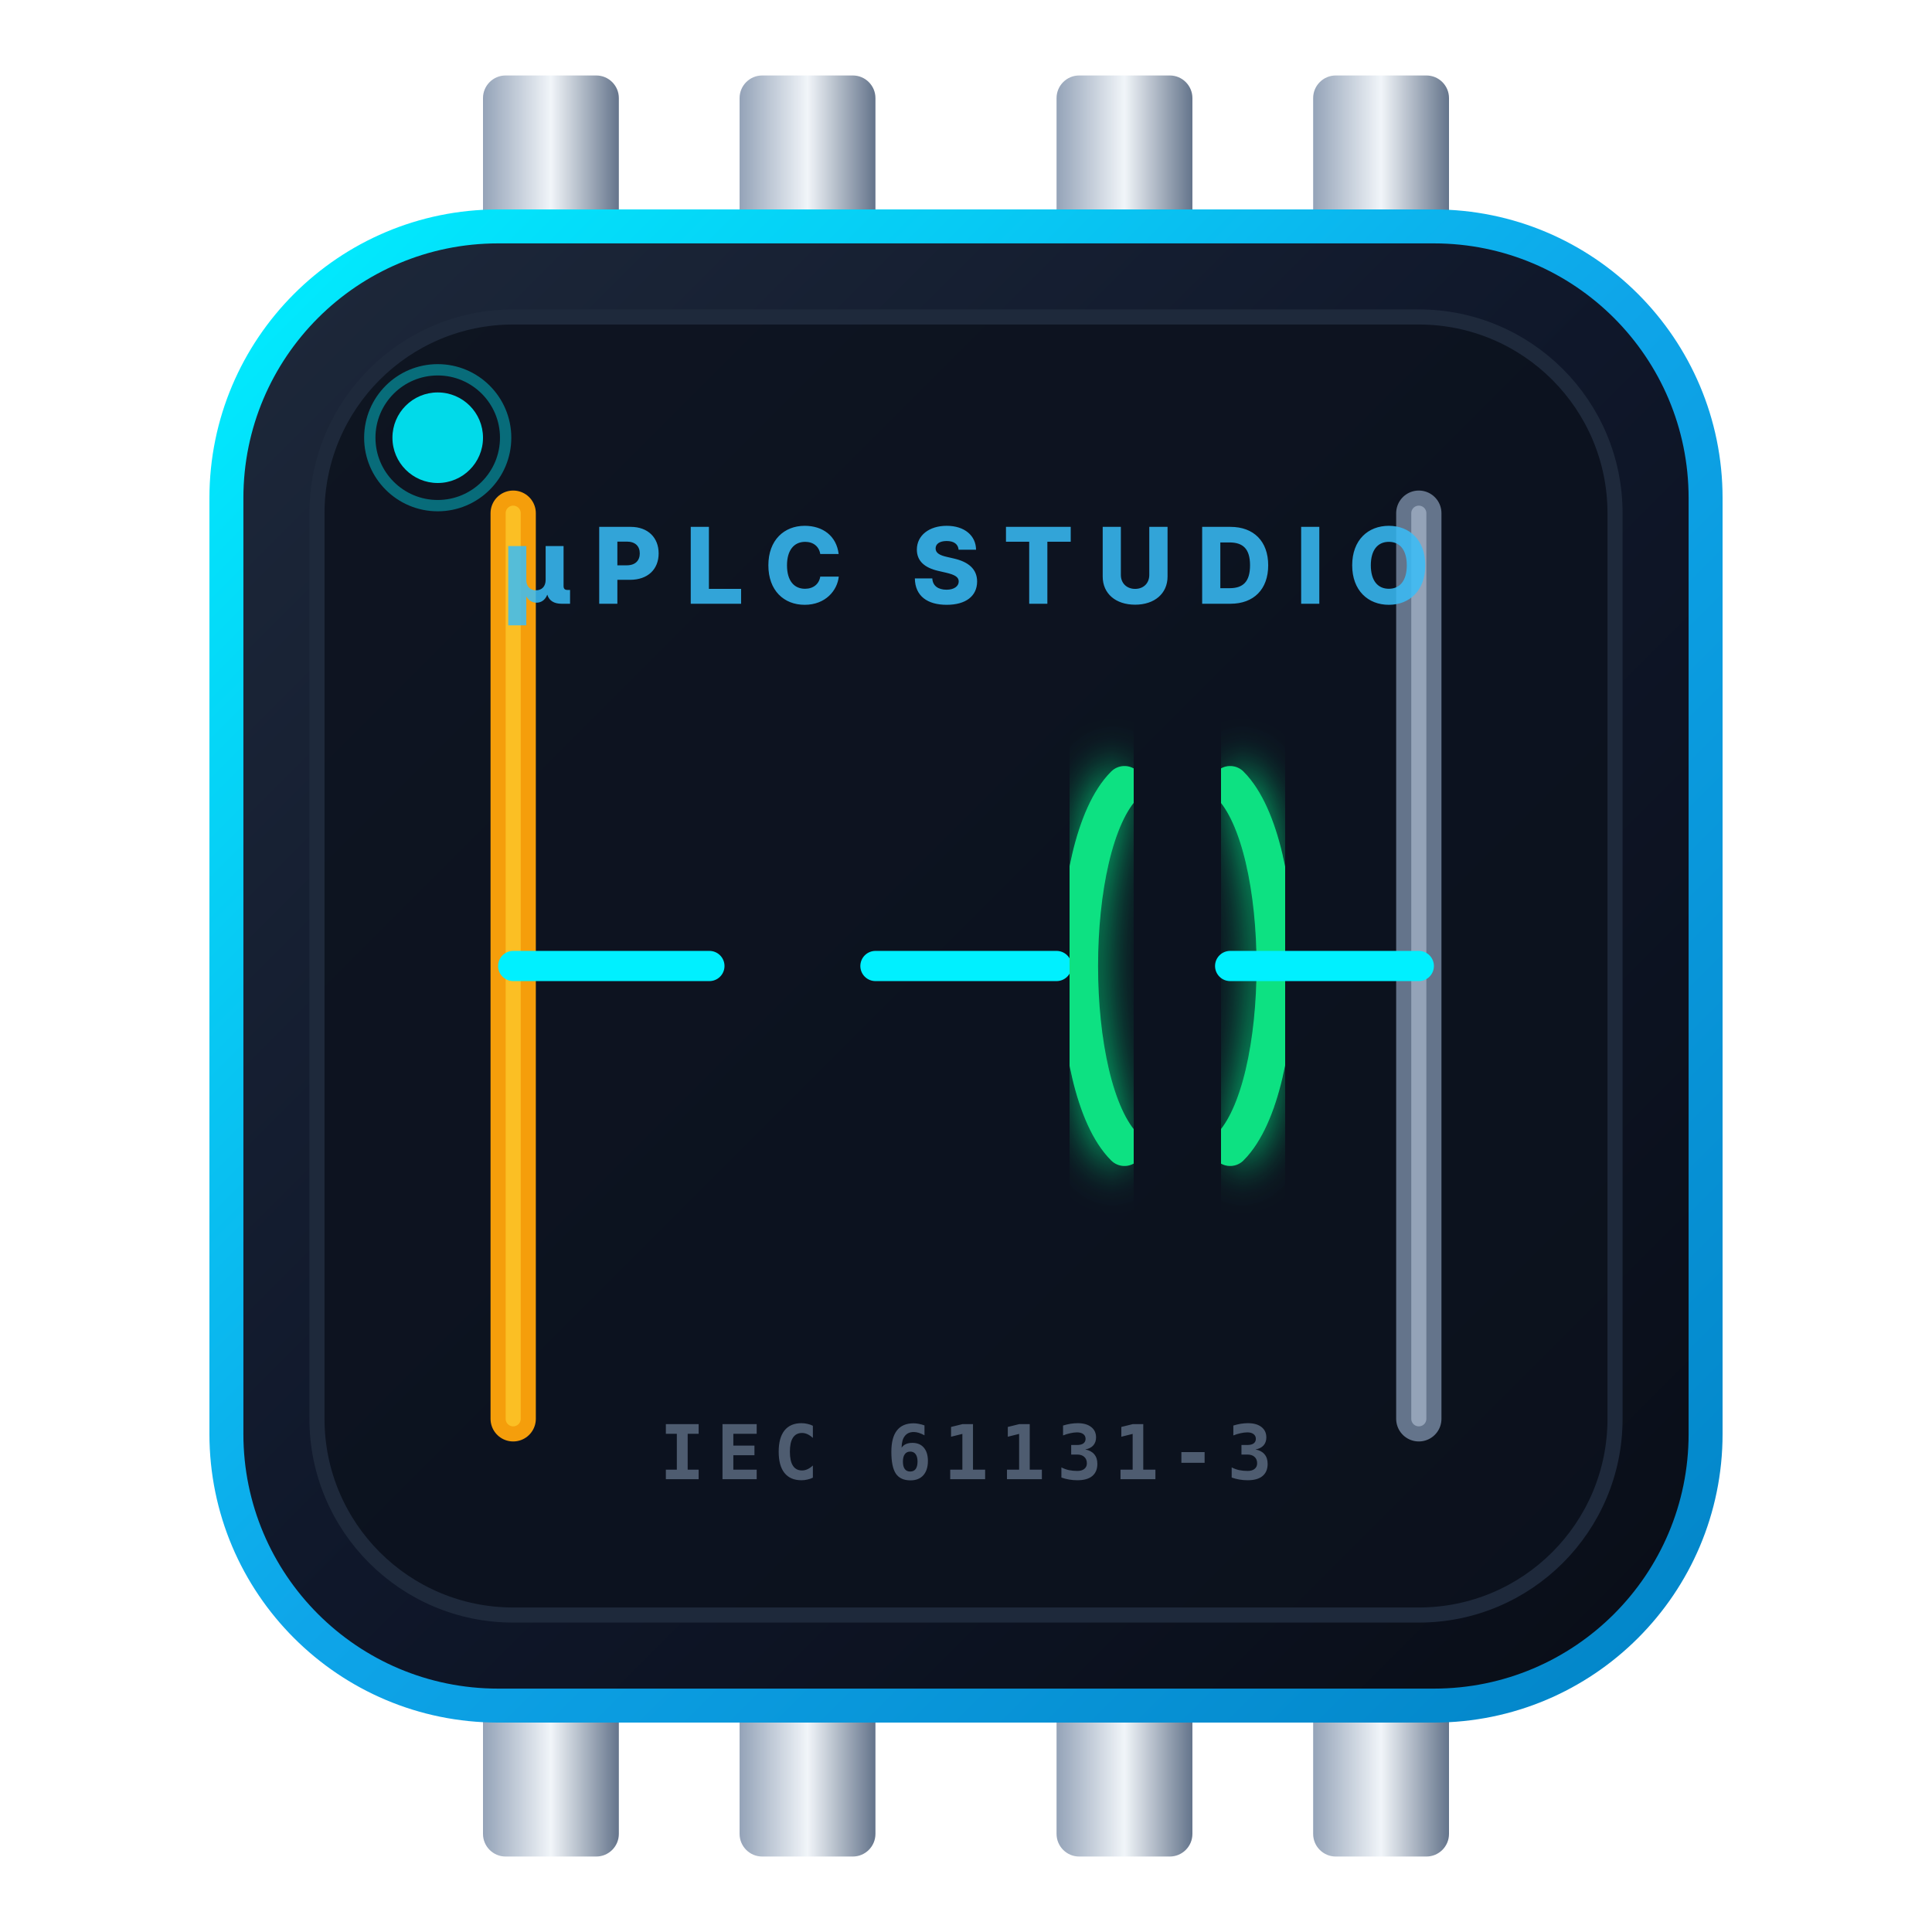
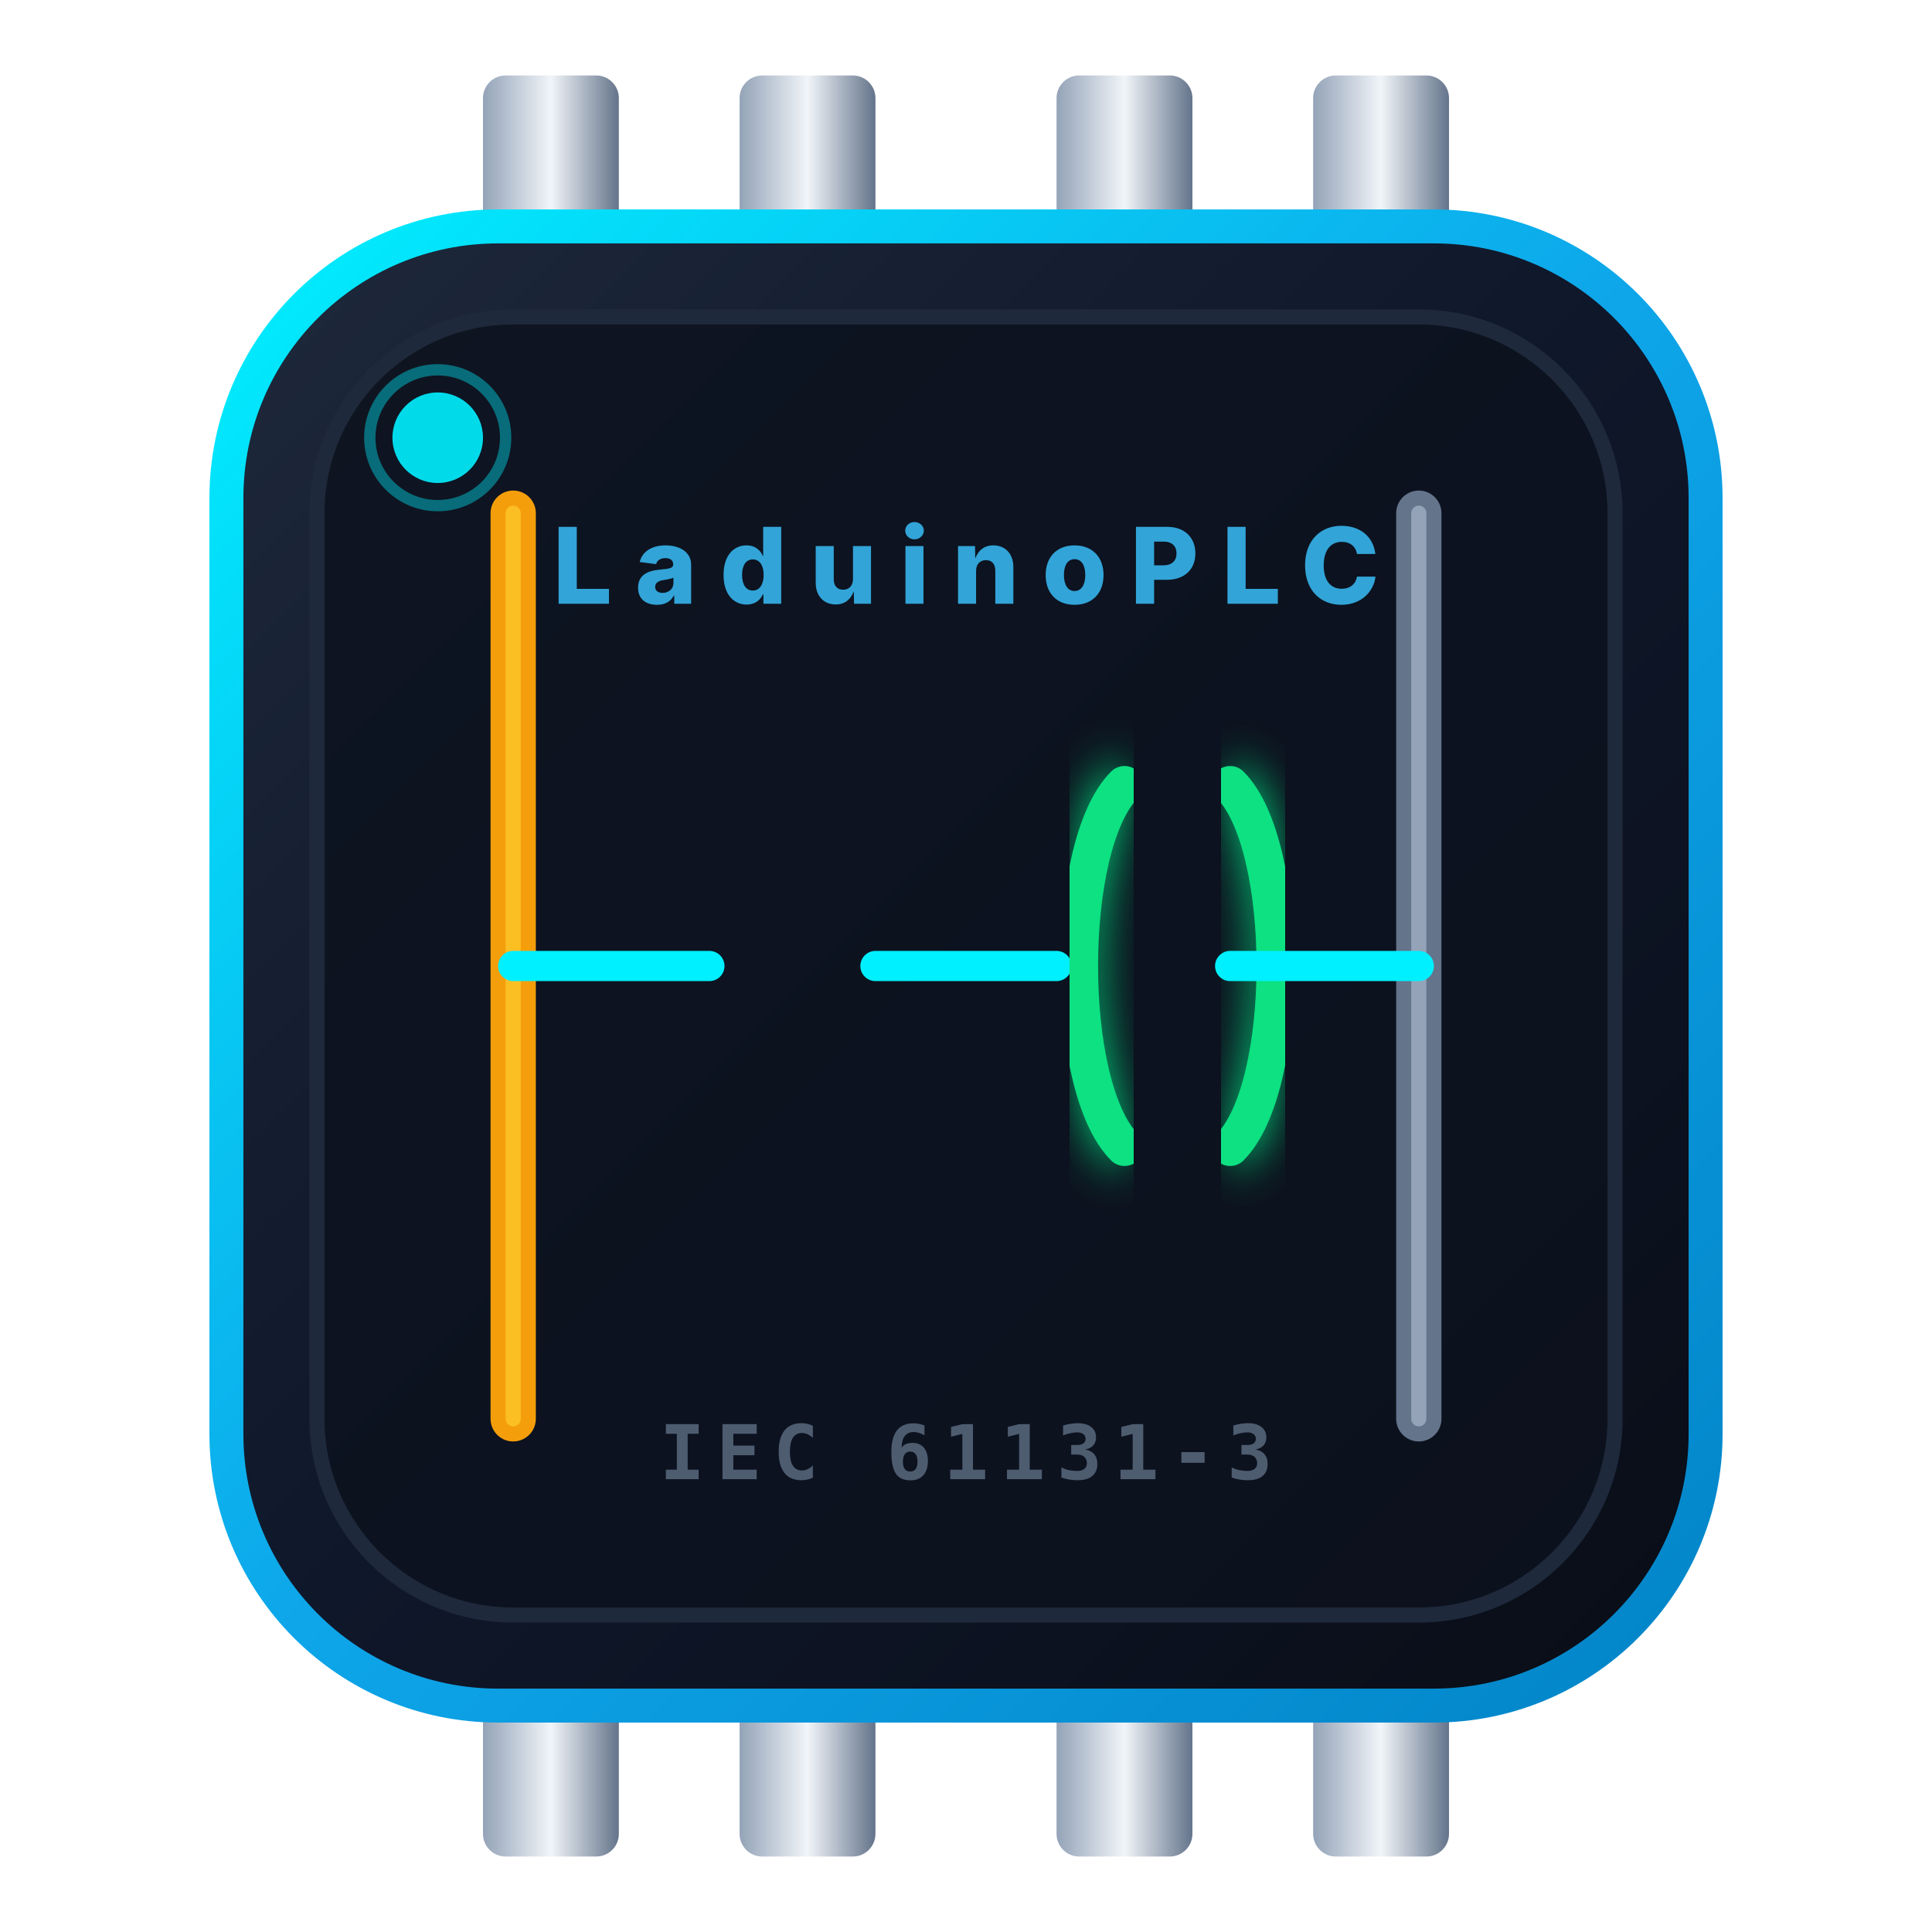
<svg xmlns="http://www.w3.org/2000/svg" viewBox="0 0 256 256" width="256" height="256">
  <defs>
    <linearGradient id="chipGrad" x1="0%" y1="0%" x2="100%" y2="100%">
      <stop offset="0%" stop-color="#1E293B" />
      <stop offset="50%" stop-color="#0F172A" />
      <stop offset="100%" stop-color="#090D16" />
    </linearGradient>
    <linearGradient id="pinGrad" x1="0%" y1="0%" x2="100%" y2="0%">
      <stop offset="0%" stop-color="#94A3B8" />
      <stop offset="50%" stop-color="#F1F5F9" />
      <stop offset="100%" stop-color="#64748B" />
    </linearGradient>
    <linearGradient id="borderGrad" x1="0%" y1="0%" x2="100%" y2="100%">
      <stop offset="0%" stop-color="#00F0FF" />
      <stop offset="50%" stop-color="#0EA5E9" />
      <stop offset="100%" stop-color="#0284C7" />
    </linearGradient>
    <filter id="glowCyan" x="-20%" y="-20%" width="140%" height="140%">
      <feGaussianBlur stdDeviation="3" result="blur" />
      <feMerge>
        <feMergeNode in="blur" />
        <feMergeNode in="SourceGraphic" />
      </feMerge>
    </filter>
    <filter id="glowGreen" x="-20%" y="-20%" width="140%" height="140%">
      <feGaussianBlur stdDeviation="3" result="blur" />
      <feMerge>
        <feMergeNode in="blur" />
        <feMergeNode in="SourceGraphic" />
      </feMerge>
    </filter>
  </defs>
  <rect x="64" y="10" width="18" height="30" rx="3" fill="url(#pinGrad)" />
  <rect x="98" y="10" width="18" height="30" rx="3" fill="url(#pinGrad)" />
  <rect x="140" y="10" width="18" height="30" rx="3" fill="url(#pinGrad)" />
  <rect x="174" y="10" width="18" height="30" rx="3" fill="url(#pinGrad)" />
  <rect x="64" y="216" width="18" height="30" rx="3" fill="url(#pinGrad)" />
  <rect x="98" y="216" width="18" height="30" rx="3" fill="url(#pinGrad)" />
  <rect x="140" y="216" width="18" height="30" rx="3" fill="url(#pinGrad)" />
  <rect x="174" y="216" width="18" height="30" rx="3" fill="url(#pinGrad)" />
  <rect x="30" y="30" width="196" height="196" rx="36" fill="url(#chipGrad)" stroke="url(#borderGrad)" stroke-width="4.5" />
  <rect x="42" y="42" width="172" height="172" rx="26" fill="#0C121E" fill-opacity="0.85" stroke="#1E293B" stroke-width="2" />
  <circle cx="58" cy="58" r="6" fill="#00F0FF" opacity="0.9" />
  <circle cx="58" cy="58" r="9" fill="none" stroke="#00F0FF" stroke-width="1.5" opacity="0.4" />
  <g transform="translate(0, 0)">
    <line x1="68" y1="68" x2="68" y2="188" stroke="#F59E0B" stroke-width="6" stroke-linecap="round" />
    <line x1="68" y1="68" x2="68" y2="188" stroke="#FBBF24" stroke-width="2" stroke-linecap="round" />
    <line x1="188" y1="68" x2="188" y2="188" stroke="#64748B" stroke-width="6" stroke-linecap="round" />
    <line x1="188" y1="68" x2="188" y2="188" stroke="#94A3B8" stroke-width="2" stroke-linecap="round" />
    <line x1="68" y1="128" x2="94" y2="128" stroke="#00F0FF" stroke-width="4" stroke-linecap="round" />
    <line x1="94" y1="102" x2="94" y2="154" stroke="#00F0FF" stroke-width="5" stroke-linecap="round" filter="url(#glowCyan)" />
    <line x1="116" y1="102" x2="116" y2="154" stroke="#00F0FF" stroke-width="5" stroke-linecap="round" filter="url(#glowCyan)" />
    <line x1="116" y1="128" x2="140" y2="128" stroke="#00F0FF" stroke-width="4" stroke-linecap="round" />
    <path d="M 149 104 C 141 112, 141 144, 149 152" fill="none" stroke="#10E182" stroke-width="5" stroke-linecap="round" filter="url(#glowGreen)" />
    <path d="M 163 104 C 171 112, 171 144, 163 152" fill="none" stroke="#10E182" stroke-width="5" stroke-linecap="round" filter="url(#glowGreen)" />
    <line x1="163" y1="128" x2="188" y2="128" stroke="#00F0FF" stroke-width="4" stroke-linecap="round" />
  </g>
-   <text x="128" y="80" text-anchor="middle" font-family="system-ui, -apple-system, sans-serif" font-weight="800" font-size="14" fill="#38BDF8" letter-spacing="3" opacity="0.85">µPLC STUDIO</text>
+   <text x="128" y="80" text-anchor="middle" font-family="system-ui, -apple-system, sans-serif" font-weight="800" font-size="14" fill="#38BDF8" letter-spacing="3" opacity="0.85">LaduinoPLC</text>
  <text x="128" y="196" text-anchor="middle" font-family="monospace" font-weight="600" font-size="10" fill="#64748B" letter-spacing="1.5" opacity="0.75">IEC 61131-3</text>
</svg>
